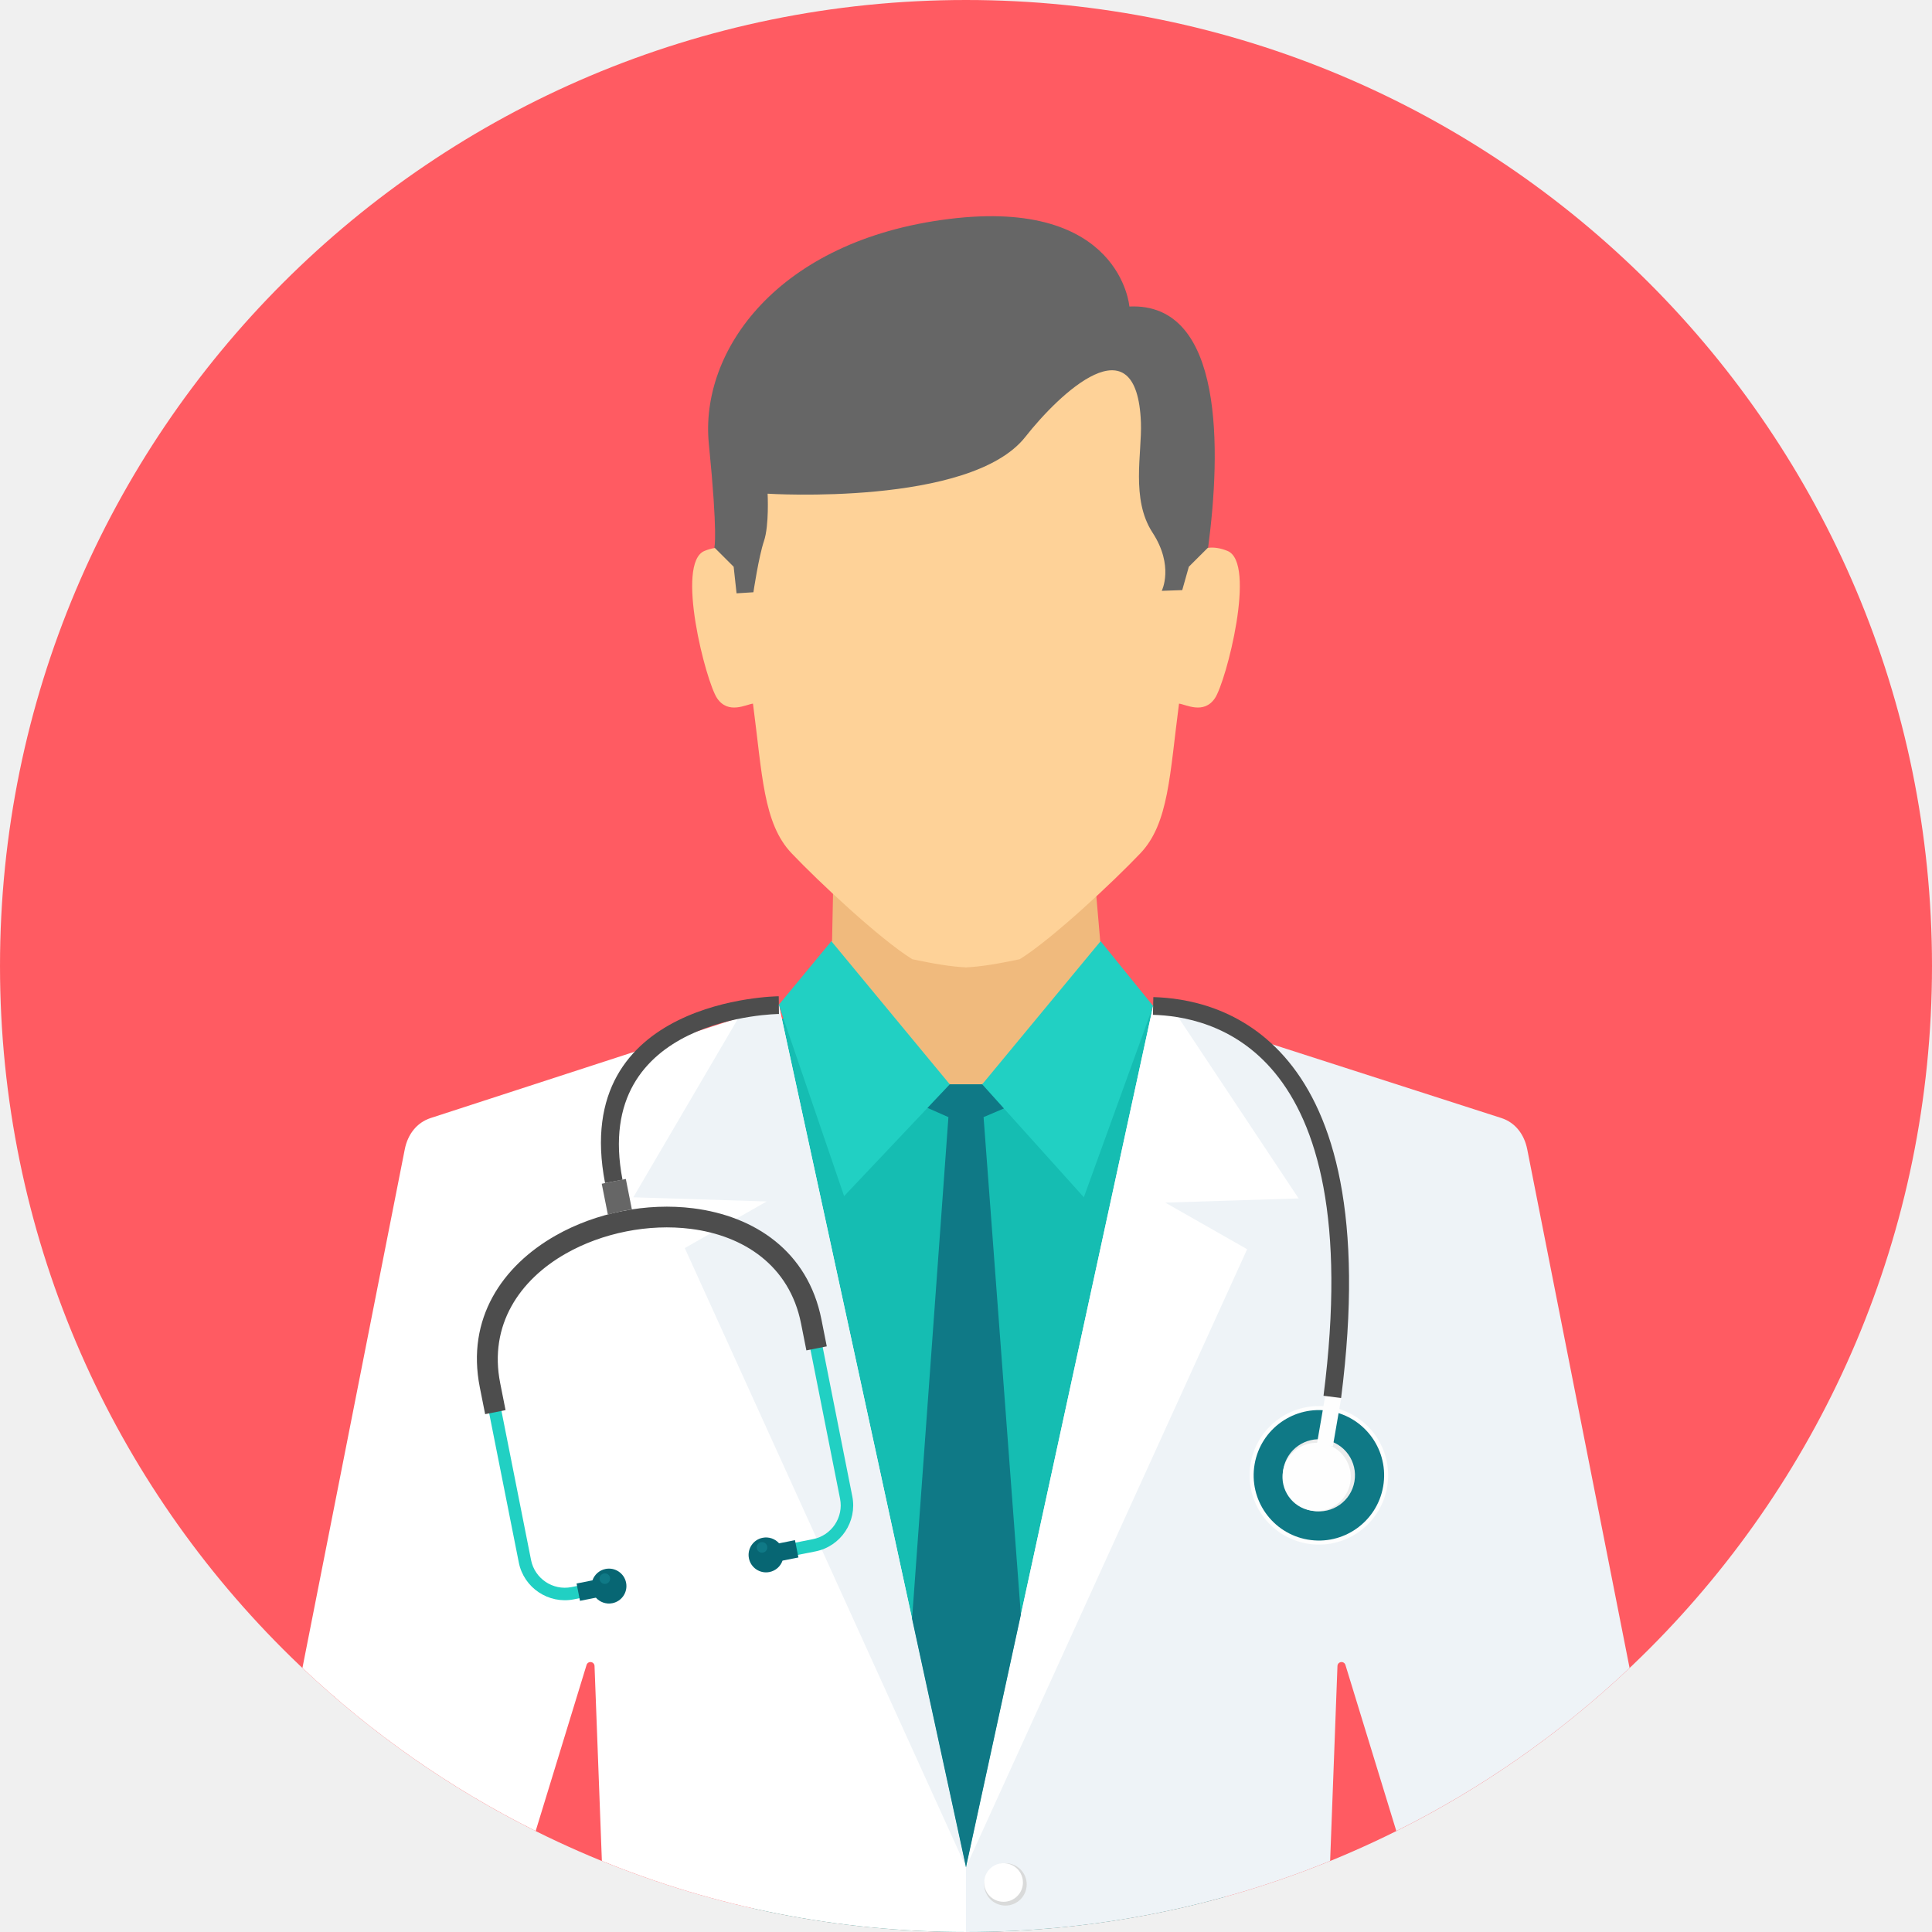
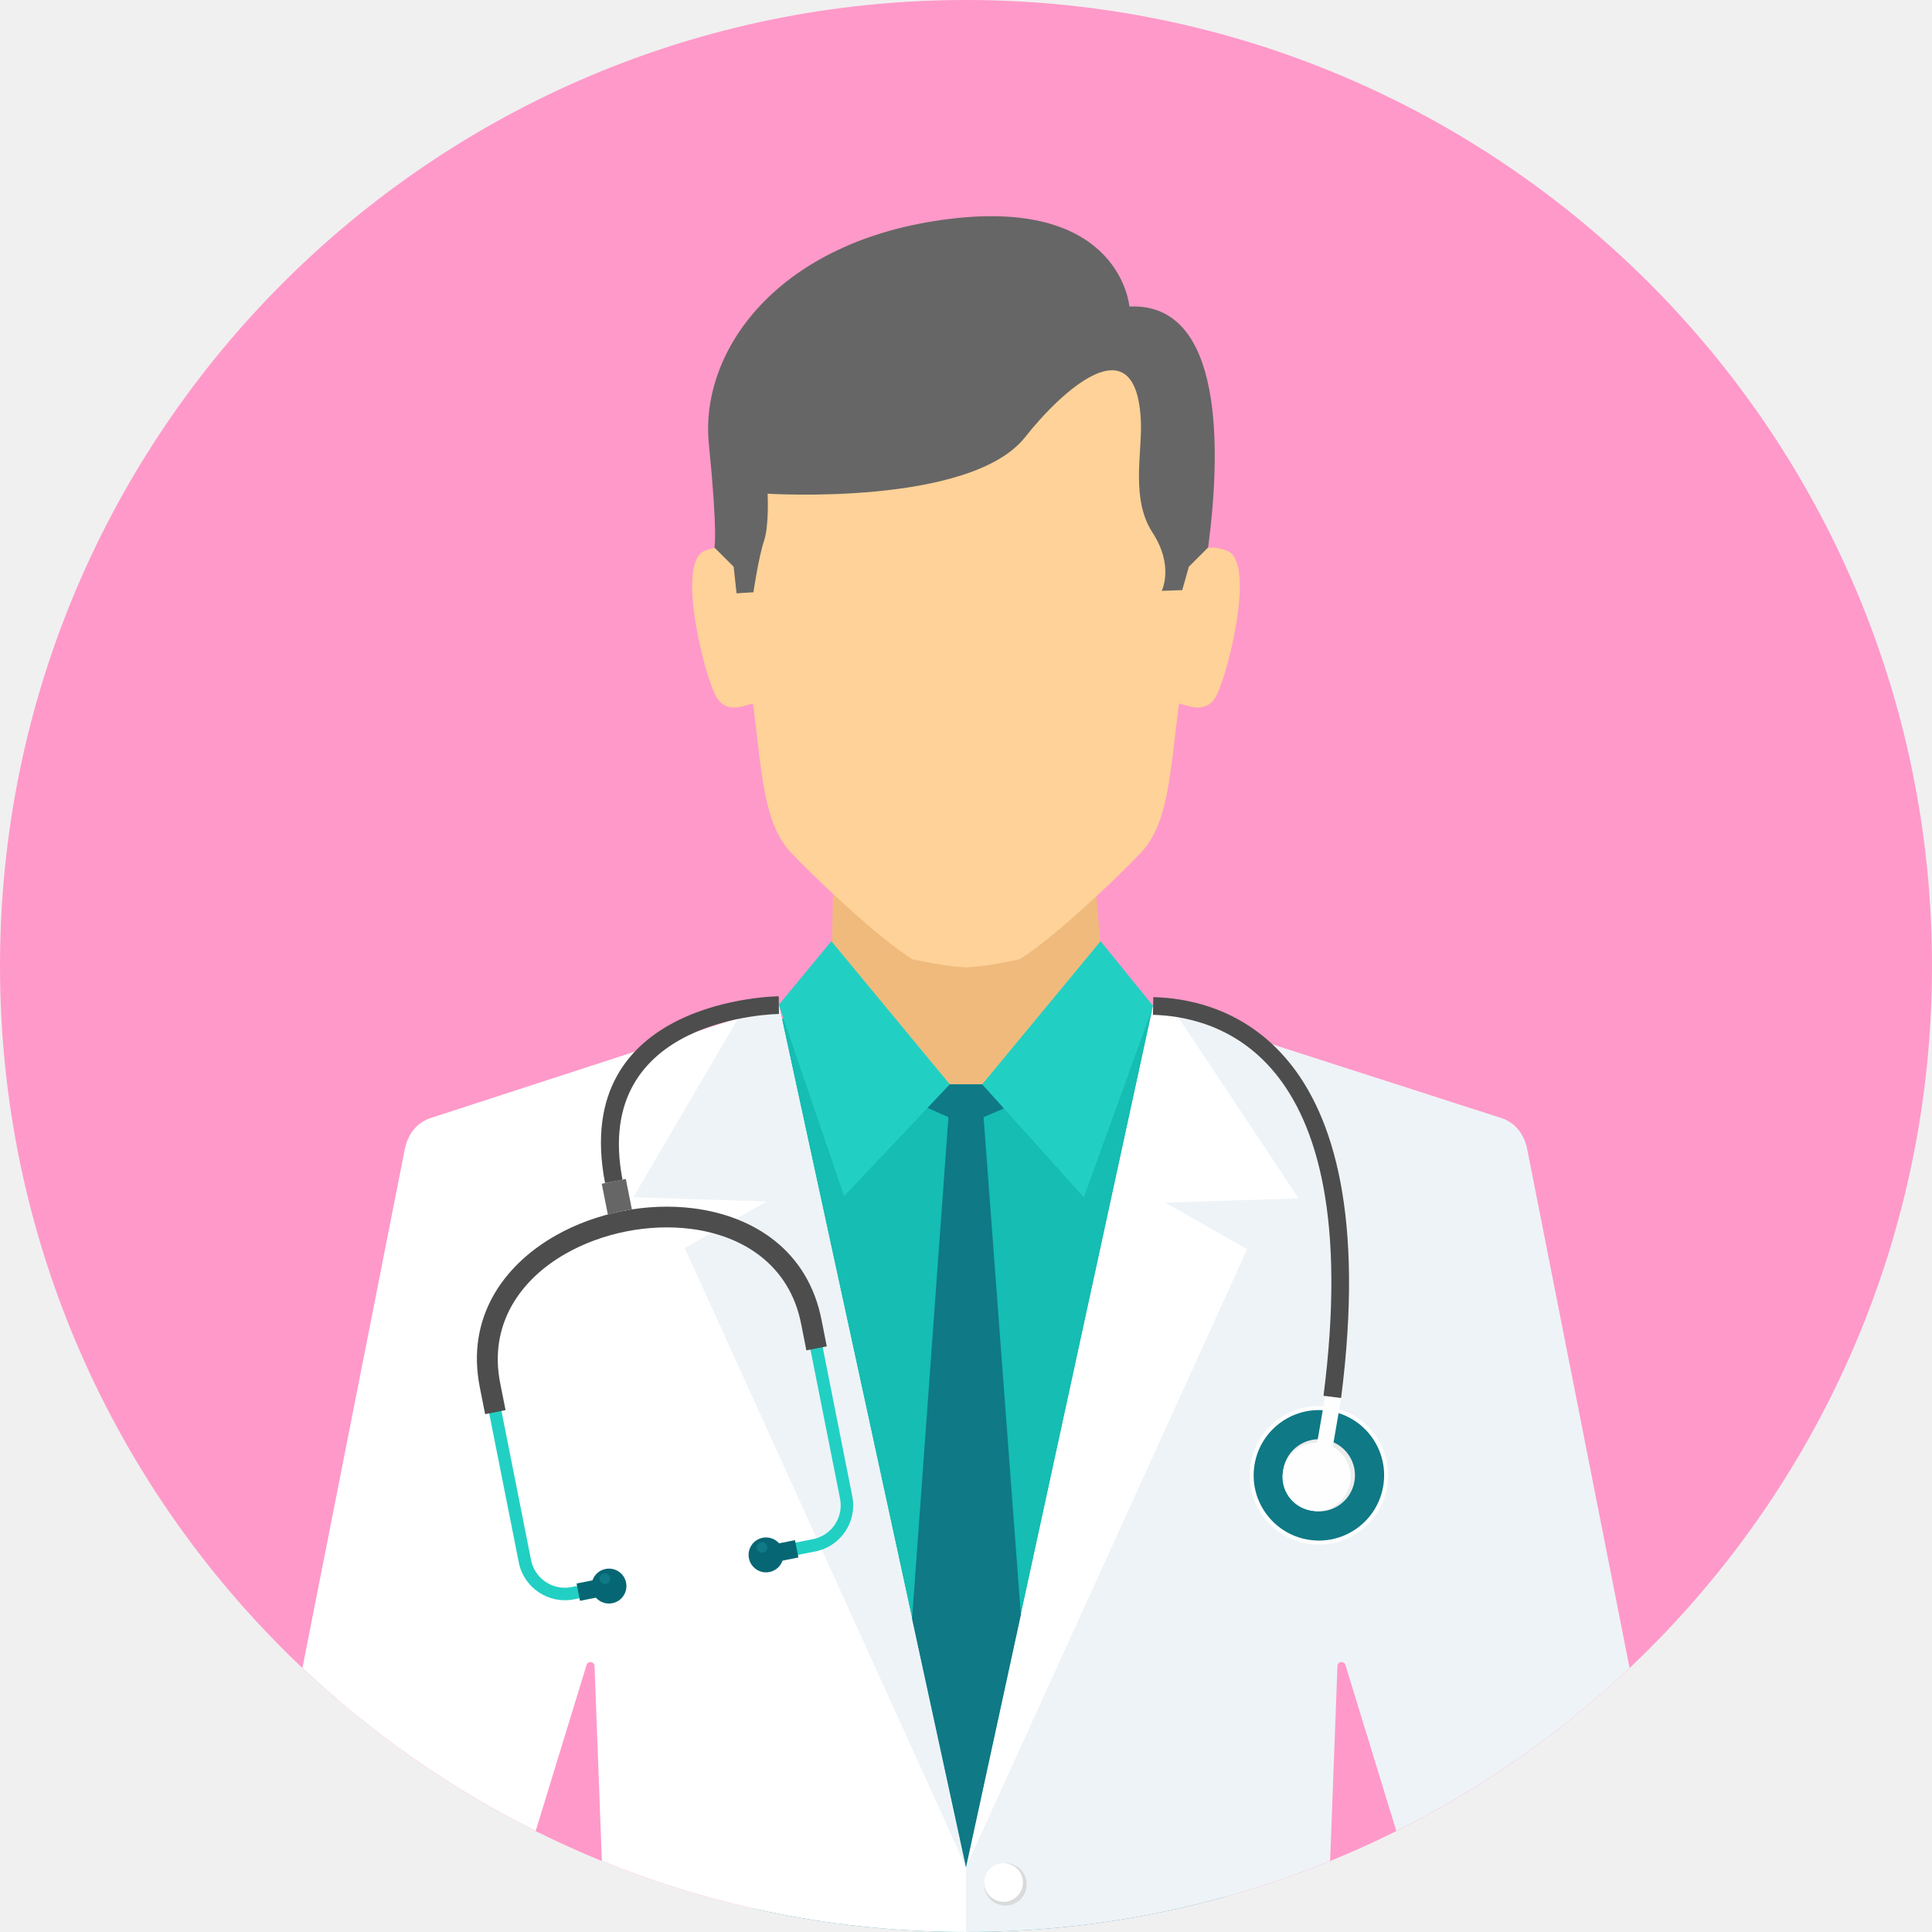
<svg xmlns="http://www.w3.org/2000/svg" version="1.1" id="Layer_1" x="0px" y="0px" viewBox="0 0 511.999 511.999" style="enable-background:new 0 0 511.999 511.999;" xml:space="preserve">
-   <circle style="fill:#FF5B62;" cx="256" cy="255.998" r="255.998" />
+   <circle style="fill:#FF99C9;" cx="256" cy="255.998" r="255.998" />
  <path style="fill:#B3B3B3;" d="M220.318,249.429c23.785,0,47.57,0,71.353,0l0.39,4.877l-34.87,52.863l-37.458-53.385l0.584-4.352  L220.318,249.429L220.318,249.429z" />
  <path style="fill:#F0BA7D;" d="M220.778,236.169l-0.618,29.819l-50.59,27.664v101.405h85.164h85.153V293.651l-47.016-29.223  l-2.582-29.814l-69.51,1.554H220.778z" />
  <path style="fill:#FED298;" d="M197.401,149.212c0,0-2.901-6.374-10.689-3.215c-7.79,3.155,0.35,34.651,3.327,39.045  c2.974,4.392,7.763,1.603,9.507,1.429c2.48,18.776,2.701,31.717,10.217,39.634c7.119,7.496,23.417,22.773,32.003,28.101  c5.815,1.228,10.153,1.949,14.234,2.165c4.079-0.216,8.421-0.939,14.234-2.165c8.585-5.325,24.886-20.605,32.003-28.101  c7.514-7.917,7.737-20.855,10.217-39.634c1.744,0.175,6.533,2.963,9.507-1.429c2.976-4.394,11.117-35.891,3.327-39.045  c-7.79-3.16-10.689,3.215-10.689,3.215s7.699-24.733-5.986-49.078c-9.378-16.686-30.767-25.34-52.612-25.975  c-21.845,0.635-43.234,9.289-52.612,25.975c-13.685,24.346-5.986,49.078-5.986,49.078L197.401,149.212L197.401,149.212z" />
  <path style="fill:#15BDB2;" d="M195.351,274.76l12.115-4.772l9.763-8.773l34.472,26.145h8.585l34.483-26.176l21.874,13.579  l38.011,64.61l-30.103,163.323c-21.821,6.052-44.809,9.3-68.558,9.3c-19.369,0-38.23-2.165-56.368-6.24L145.67,344.535  l49.678-69.774L195.351,274.76z" />
  <g>
    <path style="fill:#21D0C3;" d="M305.588,266.591l-13.917-17.162l-31.381,37.932l26.936,29.93L305.588,266.591z" />
    <path style="fill:#21D0C3;" d="M206.384,266.289l13.935-16.86l31.383,37.932l-28.006,29.622L206.384,266.289z" />
  </g>
  <path style="fill:#FFFFFF;" d="M206.386,266.289l-92.244,29.997c-3.751,1.217-6.107,4.407-6.871,8.279L80.146,442.023  c18.267,17.275,39.08,31.878,61.813,43.21l13.485-44.009c0.157-0.505,0.637-0.82,1.162-0.757c0.523,0.062,0.921,0.481,0.95,1.01  l1.947,51.688c29.781,12.135,62.355,18.831,96.499,18.831v-17.162L206.388,266.29L206.386,266.289z" />
  <g>
    <path style="fill:#EEF3F7;" d="M206.386,266.289l-10.565,3.246l-27.99,47.759l35.335,1.107l-21.693,12.351l74.53,164.084   l-49.614-228.545L206.386,266.289z" />
    <path style="fill:#EEF3F7;" d="M305.588,266.591l92.272,29.695c3.757,1.209,6.105,4.407,6.869,8.279l27.126,137.46   c-18.269,17.275-39.083,31.879-61.817,43.212l-13.487-44.011c-0.155-0.505-0.64-0.82-1.162-0.757   c-0.523,0.062-0.917,0.483-0.948,1.01l-1.942,51.688c-29.781,12.135-62.355,18.831-96.497,18.831H256v-17.162l49.587-228.242   L305.588,266.591z" />
  </g>
  <path style="fill:#FFFFFF;" d="M305.588,266.591l5.865,1.784l32.693,49.22l-35.335,1.109l21.695,12.352l-74.506,163.78  l49.587-228.242v-0.002H305.588z" />
  <path style="fill:#D9DADA;" d="M266.455,493.762c-3.111,0-5.633,2.516-5.633,5.616c0,3.105,2.524,5.62,5.633,5.62  c3.109,0,5.633-2.516,5.633-5.62C272.088,496.276,269.564,493.762,266.455,493.762z" />
  <path style="fill:#666666;" d="M307.877,156.576l5.428-0.19l1.747-6.194l5.113-5.102c3.377-25.428,4.372-65.003-20.867-63.861  c0,0-2.276-28.856-47.801-23.2c-45.528,5.658-66.098,35.048-63.647,59.568c2.449,24.52,1.462,27.49,1.462,27.49l5.113,5.104  l0.771,7.046l4.465-0.282c0,0,1.4-9.431,2.801-13.579c1.402-4.147,0.963-12.543,0.963-12.543s53.774,3.426,68.306-15.059  c8.975-11.415,29.587-31.194,30.625-3.802c0.308,8.123-2.712,20.298,3.067,29.159c5.781,8.862,2.452,15.443,2.452,15.443h0.002  V156.576z" />
  <path style="fill:#0F7986;" d="M256,494.834l14.536-66.904l-9.878-131.88l5.382-2.297l-5.753-6.391h-8.585l-5.9,6.242l5.538,2.447  l-9.631,132.947l14.292,65.837L256,494.834L256,494.834z" />
  <path style="fill:#FFFFFF;" d="M265.954,493.762c-2.833,0-5.133,2.29-5.133,5.115c0,2.828,2.299,5.12,5.133,5.12  c2.831,0,5.133-2.291,5.133-5.12C271.087,496.053,268.785,493.762,265.954,493.762z" />
  <path style="fill:#FEFEFE;" d="M346.395,409.066c-9.99-1.725-16.69-11.223-14.967-21.21c1.725-9.988,11.223-16.693,21.21-14.969  c9.99,1.725,16.69,11.225,14.967,21.215c-1.725,9.987-11.223,16.69-21.212,14.965L346.395,409.066L346.395,409.066z" />
  <path style="fill:#0F7986;" d="M346.576,408.012c-9.408-1.625-15.718-10.565-14.093-19.976c1.625-9.409,10.568-15.72,19.978-14.097  c9.408,1.625,15.718,10.57,14.093,19.978c-1.625,9.411-10.568,15.718-19.978,14.093V408.012z" />
  <path style="fill:#EBECEC;" d="M347.89,400.405c-5.204-0.897-8.696-5.85-7.799-11.055c0.897-5.206,5.85-8.696,11.053-7.799  c5.206,0.899,8.698,5.845,7.799,11.053c-0.897,5.204-5.848,8.696-11.053,7.799V400.405z" />
  <path style="fill:#FEFEFE;" d="M349.015,382.577l4.203,0.726l2.26-13.09l-4.203-0.726L349.015,382.577z" />
  <path style="fill:#21D0C3;" d="M208.24,412.697l7.876-1.563c3.347-0.666,6.118-2.635,7.887-5.279  c1.764-2.644,2.531-5.957,1.865-9.305l-9.263-46.667c-3.497-17.61-17.273-26.59-33.015-28.581  c-6.032-0.763-12.356-0.485-18.483,0.728c-6.132,1.213-12.076,3.369-17.357,6.376c-13.754,7.834-23.023,21.378-19.522,39.016  l9.263,46.669c0.666,3.347,2.639,6.116,5.281,7.885l0.007-0.002c2.644,1.769,5.953,2.531,9.3,1.867l7.872-1.563l-0.644-3.246  l-7.874,1.563c-2.454,0.487-4.885-0.075-6.822-1.367l0.002-0.002c-1.938-1.298-3.386-3.329-3.874-5.781l-9.263-46.669  c-3.177-16.005,5.316-28.341,17.901-35.504c4.974-2.835,10.583-4.868,16.373-6.017c5.79-1.147,11.752-1.406,17.434-0.688  c14.409,1.821,27.009,9.981,30.178,25.955l9.265,46.669c0.485,2.452-0.077,4.881-1.371,6.822c-1.298,1.936-3.329,3.384-5.784,3.869  l-7.876,1.563l0.644,3.246v0.005H208.24z" />
  <path style="fill:#4D4D4D;" d="M219.104,356.799l-1.415-7.128c-3.603-18.156-17.777-27.41-33.961-29.459  c-6.149-0.776-12.589-0.498-18.831,0.741c-6.242,1.235-12.301,3.435-17.682,6.497c-14.146,8.056-23.674,22.002-20.064,40.19  l1.417,7.128l5.406-1.076l-1.415-7.128c-3.067-15.458,5.168-27.393,17.361-34.336c4.874-2.774,10.37-4.765,16.047-5.891  c5.675-1.127,11.52-1.38,17.087-0.677c13.961,1.764,26.167,9.65,29.232,25.082l1.415,7.128l5.408-1.074L219.104,356.799z" />
  <g>
    <path style="fill:#076673;" d="M153.704,424.235l4.214-0.837c1.058,1.187,2.695,1.796,4.363,1.466   c2.507-0.498,4.136-2.932,3.638-5.441c-0.496-2.505-2.932-4.134-5.439-3.636c-1.672,0.33-2.95,1.521-3.472,3.021l-4.211,0.835   l0.91,4.59L153.704,424.235z" />
    <path style="fill:#076673;" d="M211.588,412.746l-4.209,0.837c-0.523,1.499-1.801,2.688-3.47,3.021   c-2.507,0.496-4.941-1.131-5.439-3.64c-0.496-2.505,1.131-4.941,3.636-5.437c1.669-0.33,3.308,0.282,4.361,1.466l4.211-0.837   L211.588,412.746z" />
  </g>
  <path style="fill:#666666;" d="M167.458,320.532l-1.607-8.096l-3.195,0.635l-3.191,0.633l1.625,8.176  c1.217-0.355,2.449-0.657,3.693-0.904C165.67,320.799,166.56,320.654,167.458,320.532z" />
  <g>
    <path style="fill:#0F7986;" d="M160.566,419.73c0.758-0.15,1.251-0.89,1.1-1.645c-0.15-0.759-0.884-1.253-1.645-1.103   c-0.759,0.15-1.251,0.888-1.1,1.645c0.151,0.757,0.886,1.253,1.645,1.1V419.73z" />
    <path style="fill:#0F7986;" d="M202.219,411.446c0.757-0.15,1.248-0.888,1.098-1.643c-0.15-0.761-0.884-1.253-1.645-1.103   c-0.759,0.15-1.251,0.888-1.1,1.647C200.72,411.105,201.458,411.597,202.219,411.446z" />
  </g>
  <path style="fill:#FEFEFE;" d="M347.379,400.317c-4.923-0.849-8.224-5.53-7.376-10.456c0.849-4.921,5.527-8.224,10.451-7.373  c4.923,0.849,8.226,5.53,7.376,10.451c-0.851,4.923-5.532,8.226-10.453,7.378H347.379z" />
  <g>
    <path style="fill:#4D4D4D;" d="M206.431,268.717c-0.141,0.002-49.86,0.414-41.462,43.912l-4.624,0.884   c-9.467-49.038,45.874-49.49,46.031-49.492L206.431,268.717z" />
    <path style="fill:#4D4D4D;" d="M305.643,264.243c8.112,0.219,23.792,2.43,35.862,17.111c11.811,14.367,20.091,40.752,13.9,89.128   l-4.661-0.589c5.993-46.822-1.751-72.032-12.865-85.554c-10.859-13.211-25.018-15.202-32.343-15.399l0.11-4.697L305.643,264.243z" />
  </g>
  <g>
</g>
  <g>
</g>
  <g>
</g>
  <g>
</g>
  <g>
</g>
  <g>
</g>
  <g>
</g>
  <g>
</g>
  <g>
</g>
  <g>
</g>
  <g>
</g>
  <g>
</g>
  <g>
</g>
  <g>
</g>
  <g>
</g>
</svg>
